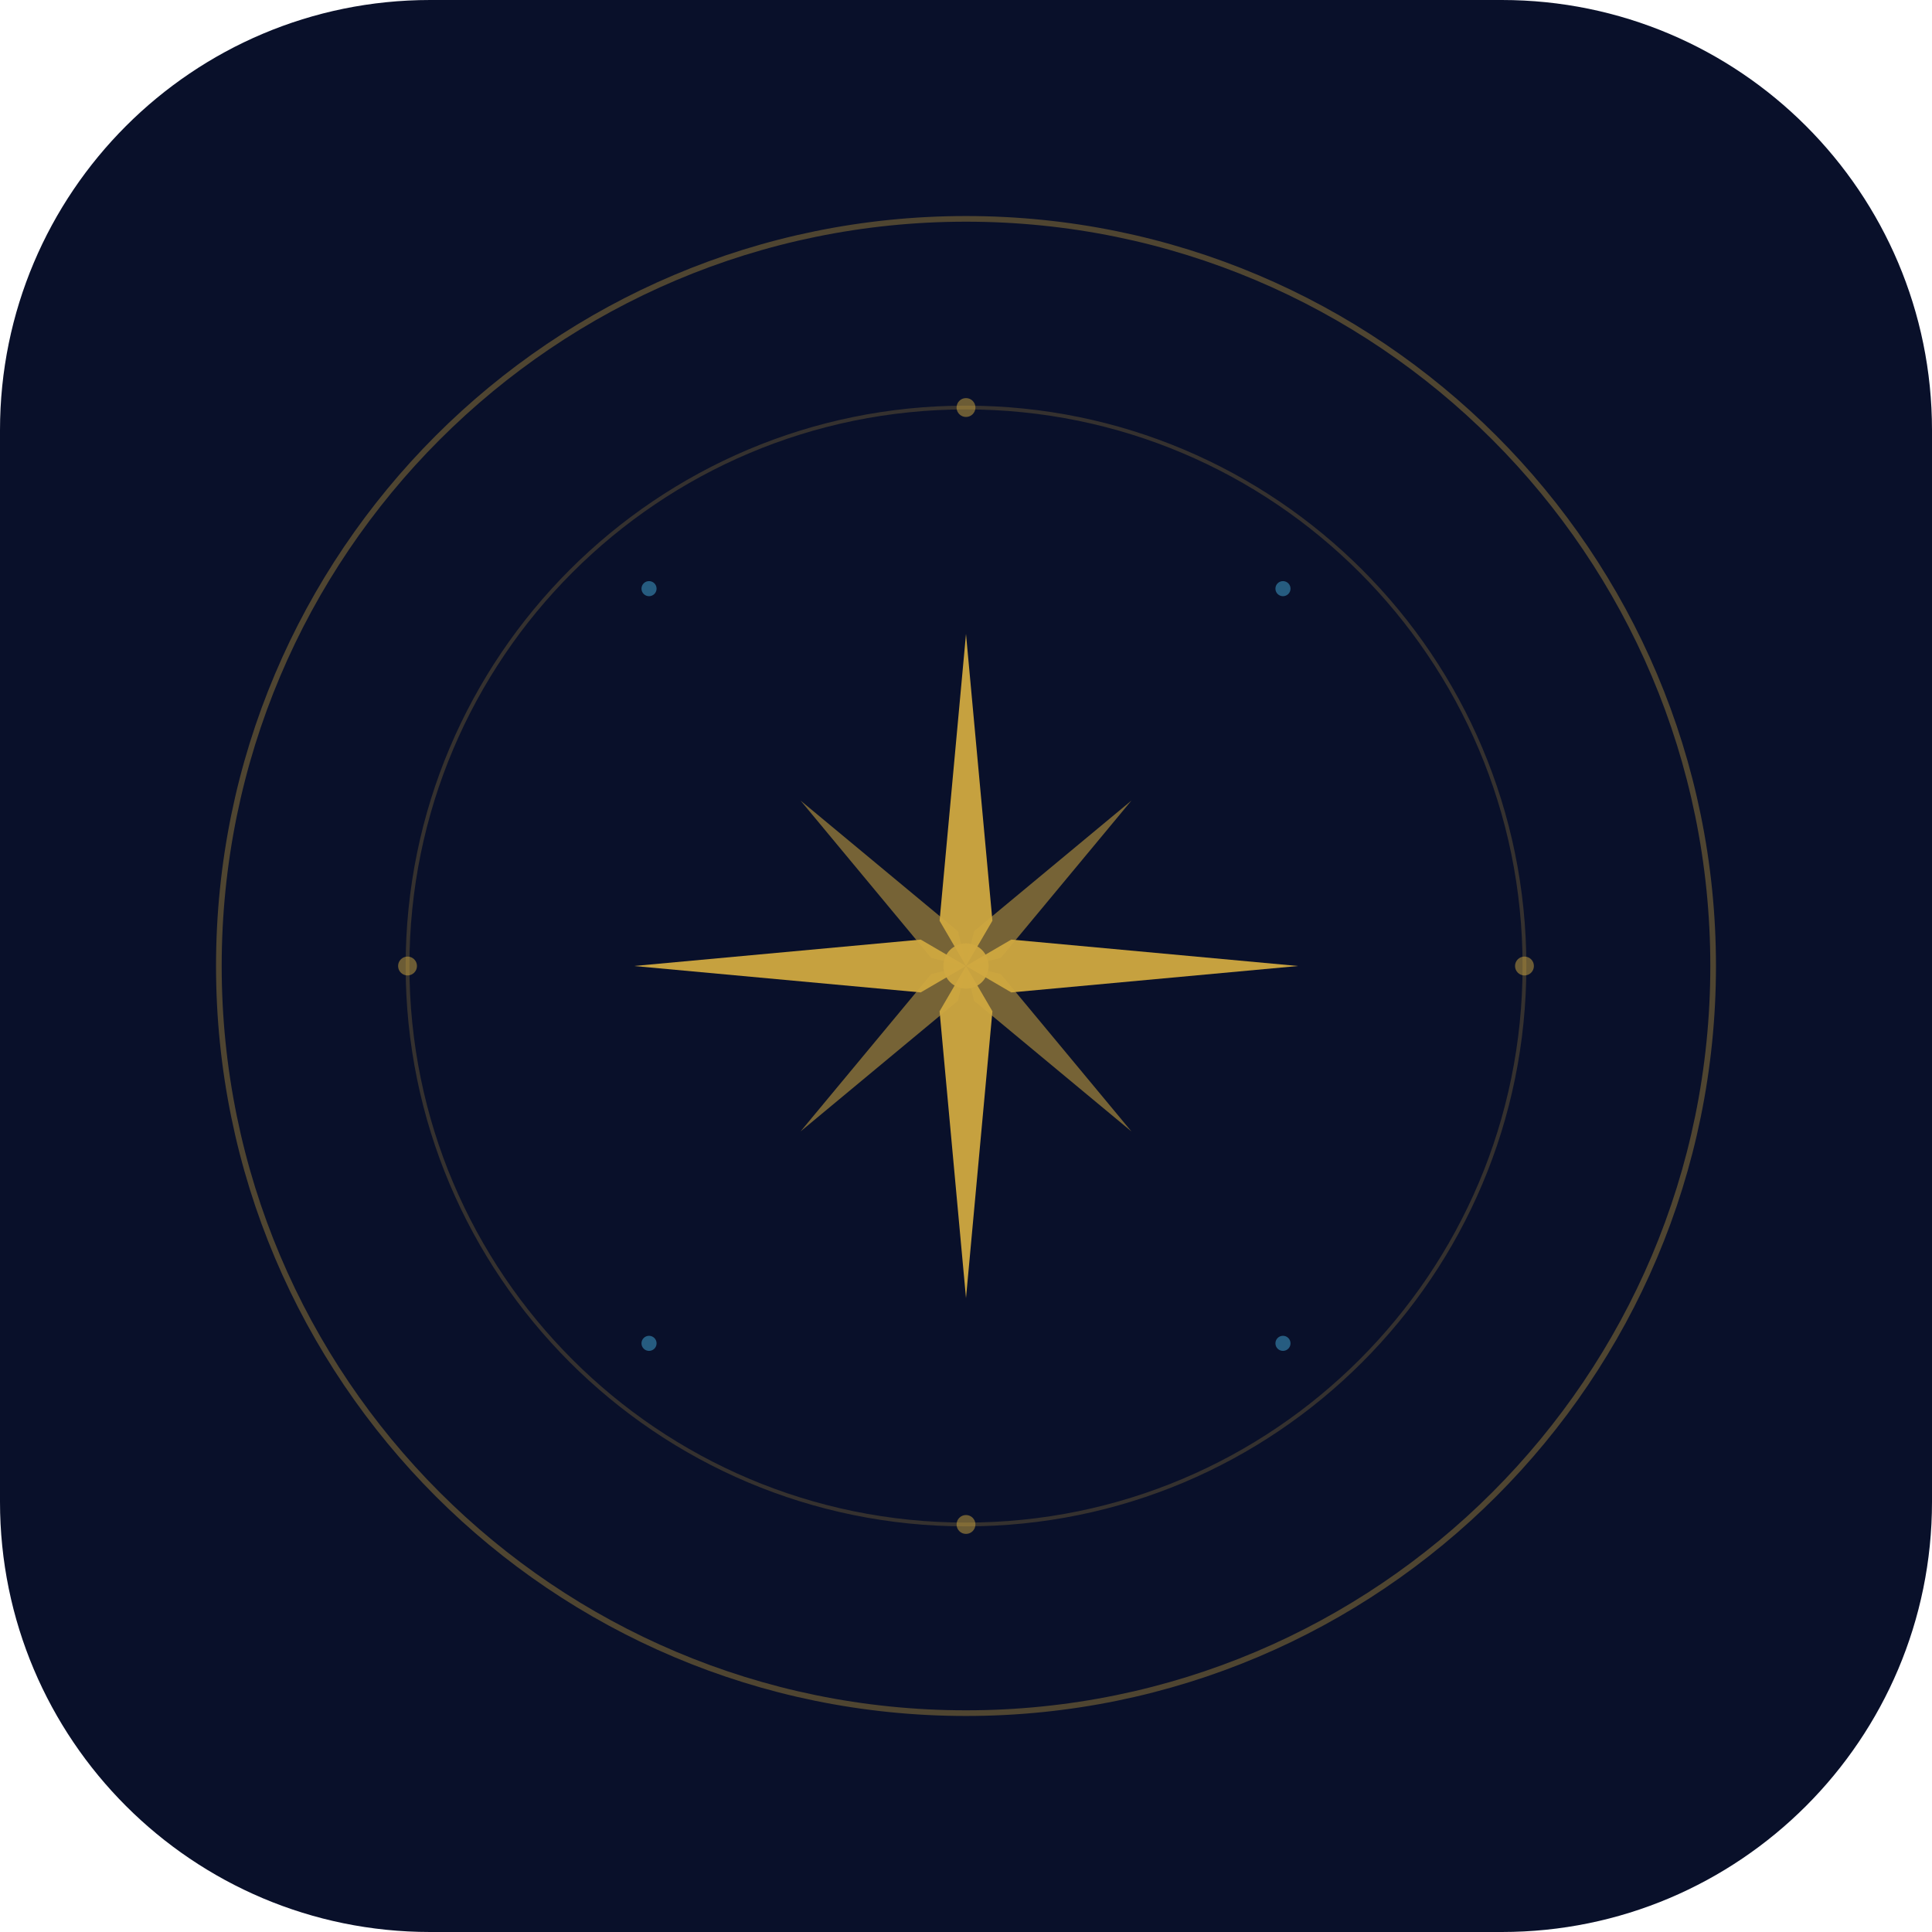
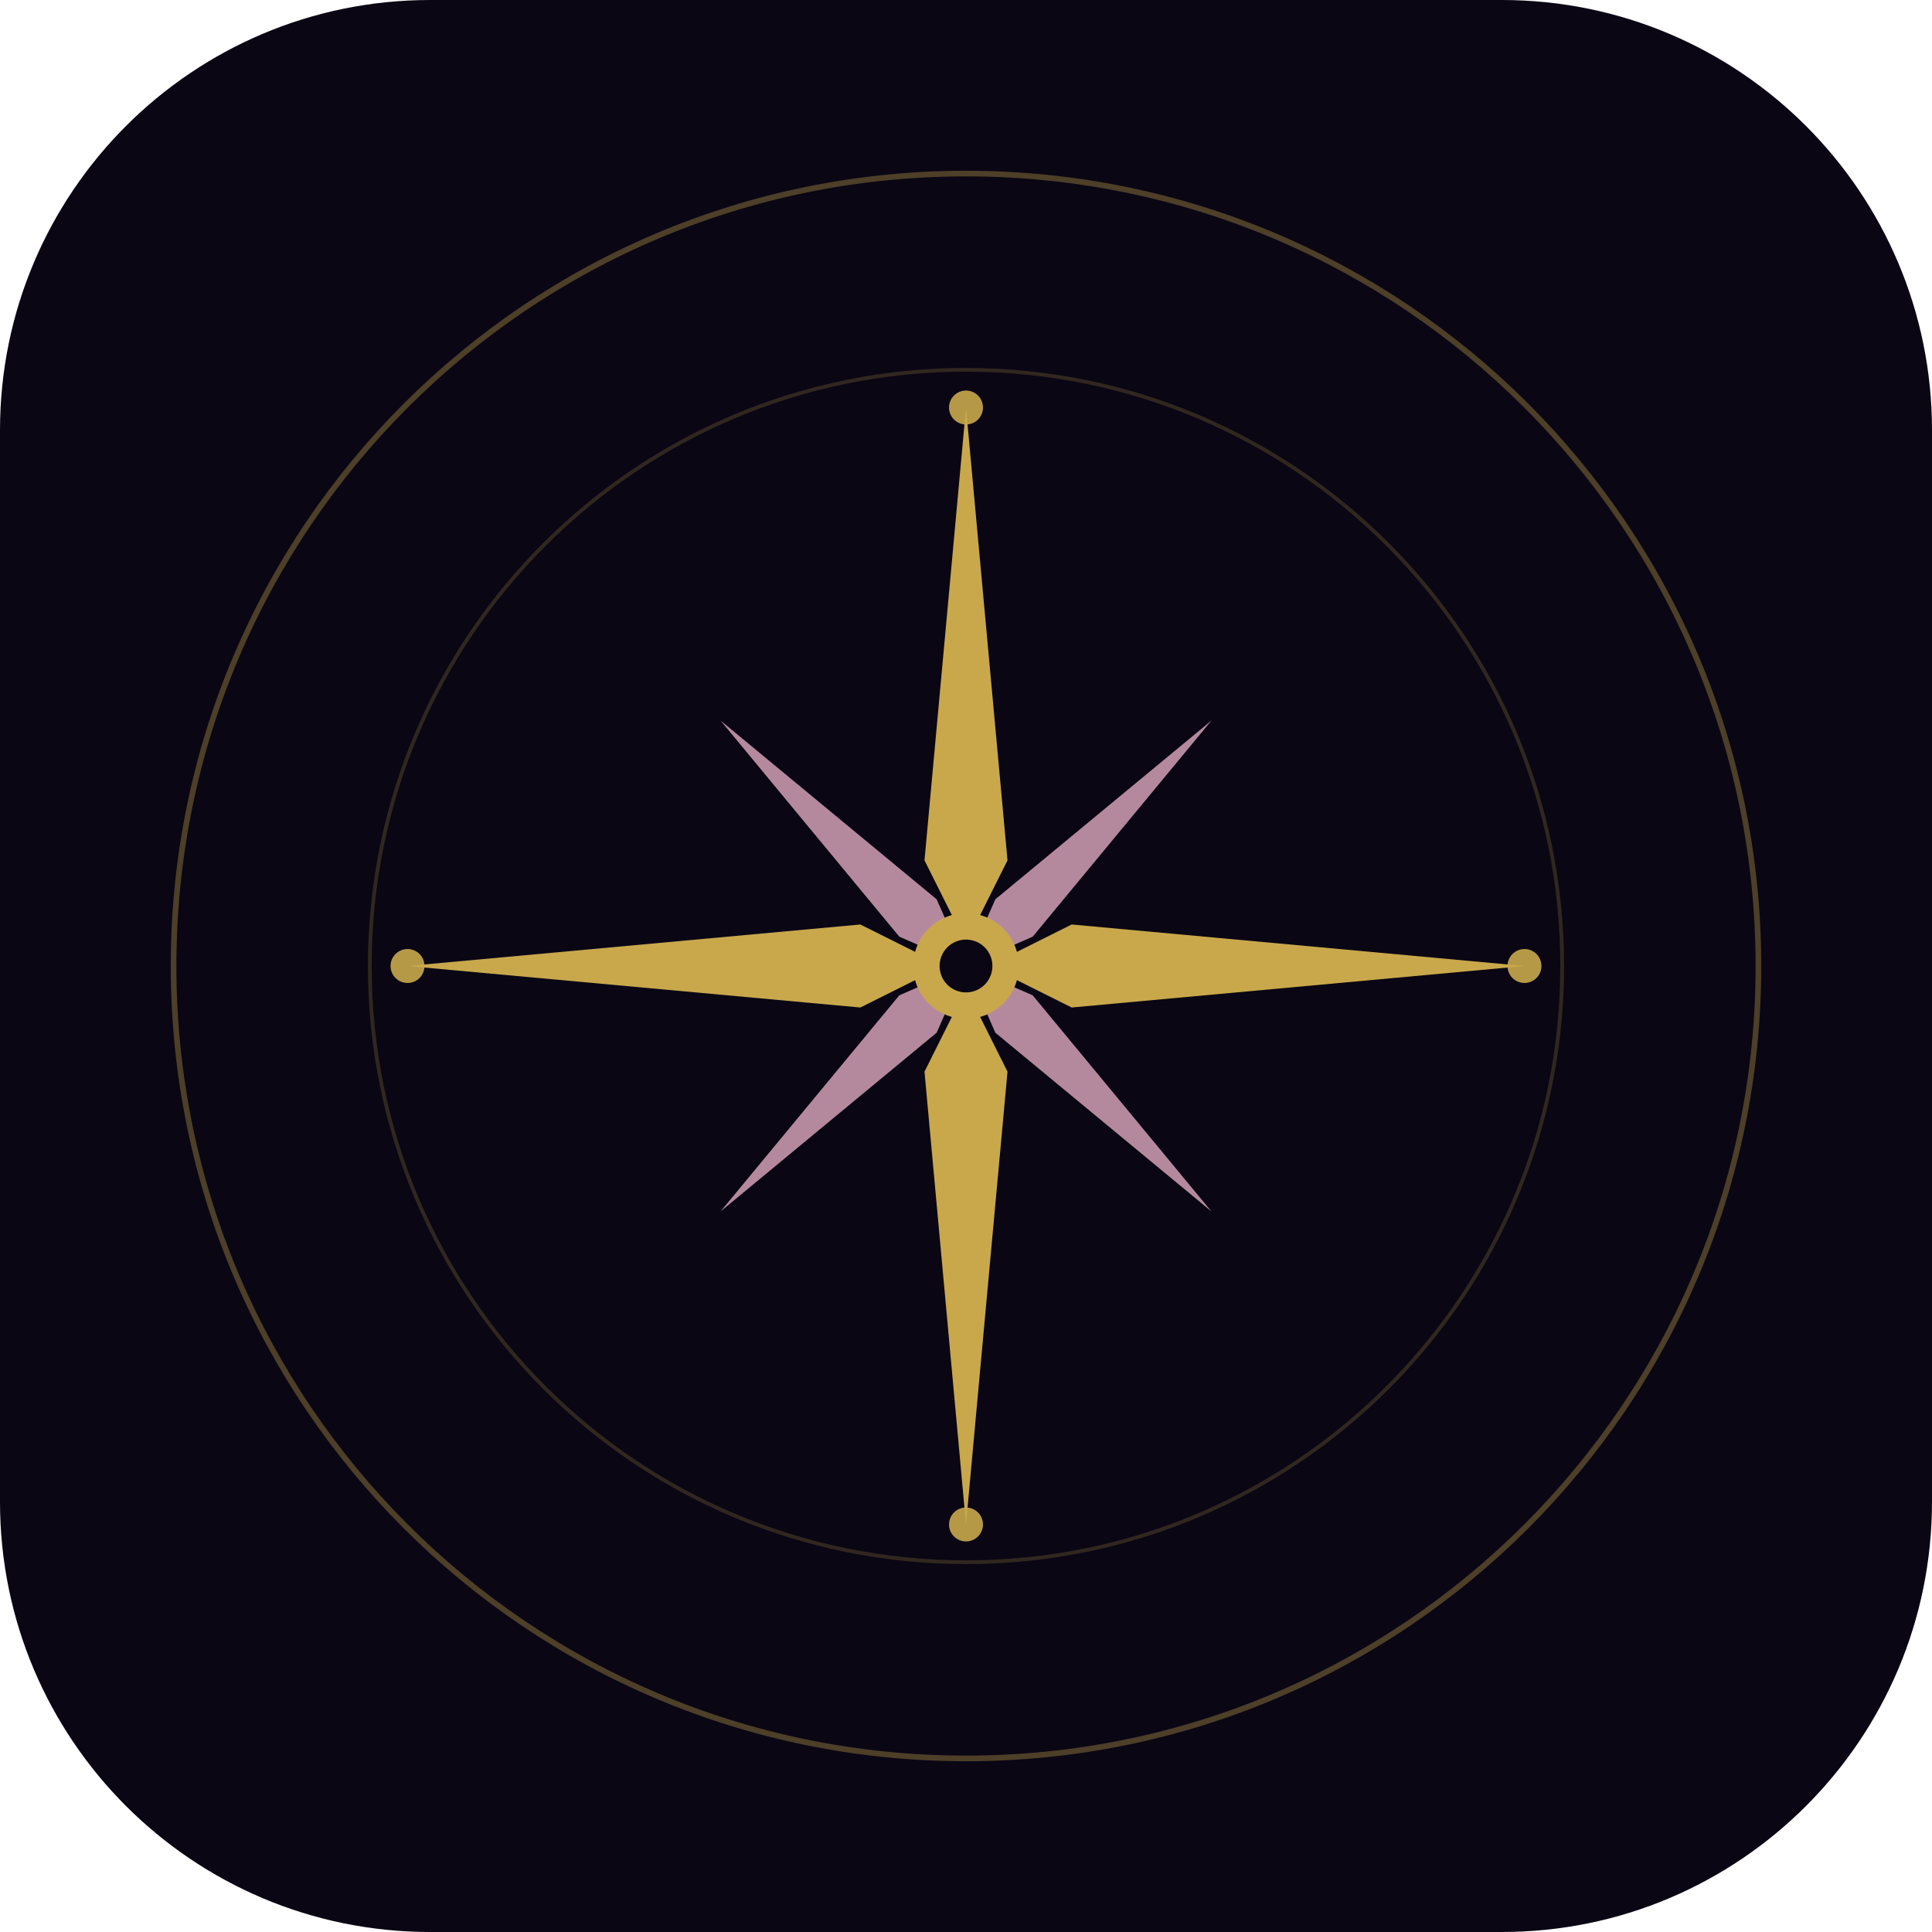
<svg xmlns="http://www.w3.org/2000/svg" viewBox="0 0 512 512">
-   <rect width="512" height="512" rx="114" fill="#09102a" />
-   <circle cx="256" cy="256" r="198" fill="none" stroke="#d0a840" stroke-width="1.5" opacity="0.35" />
-   <circle cx="256" cy="256" r="148" fill="none" stroke="#d0a840" stroke-width="1" opacity="0.22" />
-   <g transform="translate(256,256)" fill="#d0a840">
-     <polygon points="0,-88 7,-12 0,0 -7,-12" opacity="0.95" />
-     <polygon points="0,88 7,12 0,0 -7,12" opacity="0.95" />
-     <polygon points="-88,0 -12,7 0,0 -12,-7" opacity="0.95" />
-     <polygon points="88,0 12,7 0,0 12,-7" opacity="0.95" />
-     <polygon points="0,-62 5,-8 0,0 -5,-8" opacity="0.55" transform="rotate(45)" />
-     <polygon points="0,-62 5,-8 0,0 -5,-8" opacity="0.55" transform="rotate(135)" />
-     <polygon points="0,-62 5,-8 0,0 -5,-8" opacity="0.55" transform="rotate(225)" />
-     <polygon points="0,-62 5,-8 0,0 -5,-8" opacity="0.55" transform="rotate(315)" />
+   <rect width="512" height="512" rx="114" fill="#0a0614" />
+   <circle cx="256" cy="256" r="210" fill="none" stroke="#c9a84c" stroke-width="1.5" opacity="0.35" />
+   <circle cx="256" cy="256" r="158" fill="none" stroke="#c9a84c" stroke-width="1" opacity="0.20" />
+   <g transform="translate(256,256)" fill="#c9a84c">
+     <polygon points="0,-148  11,-28  0,-6  -11,-28" opacity="1" />
+     <polygon points="0,148   11,28   0,6   -11,28" opacity="1" />
+     <polygon points="148,0   28,11   6,0   28,-11" opacity="1" />
+     <polygon points="-148,0 -28,11  -6,0  -28,-11" opacity="1" />
  </g>
-   <circle cx="256" cy="256" r="6" fill="#d0a840" opacity="0.9" />
-   <circle cx="256" cy="108" r="2.5" fill="#d0a840" opacity="0.5" />
-   <circle cx="340" cy="156" r="2" fill="#4ab8e8" opacity="0.45" />
-   <circle cx="172" cy="156" r="2" fill="#4ab8e8" opacity="0.45" />
-   <circle cx="108" cy="256" r="2.5" fill="#d0a840" opacity="0.5" />
-   <circle cx="404" cy="256" r="2.5" fill="#d0a840" opacity="0.5" />
-   <circle cx="172" cy="356" r="2" fill="#4ab8e8" opacity="0.45" />
-   <circle cx="340" cy="356" r="2" fill="#4ab8e8" opacity="0.45" />
-   <circle cx="256" cy="404" r="2.5" fill="#d0a840" opacity="0.5" />
+   <g transform="translate(256,256)" fill="#d4a0b5">
+     <polygon points="0,-92  7,-18  0,0  -7,-18" opacity="0.85" transform="rotate(45)" />
+     <polygon points="0,-92  7,-18  0,0  -7,-18" opacity="0.85" transform="rotate(135)" />
+     <polygon points="0,-92  7,-18  0,0  -7,-18" opacity="0.85" transform="rotate(225)" />
+     <polygon points="0,-92  7,-18  0,0  -7,-18" opacity="0.85" transform="rotate(315)" />
+   </g>
+   <circle cx="256" cy="256" r="14" fill="#c9a84c" />
+   <circle cx="256" cy="256" r="7" fill="#0a0614" />
+   <circle cx="256" cy="108" r="4.5" fill="#c9a84c" opacity="0.90" />
+   <circle cx="404" cy="256" r="4.5" fill="#c9a84c" opacity="0.90" />
+   <circle cx="256" cy="404" r="4.5" fill="#c9a84c" opacity="0.90" />
+   <circle cx="108" cy="256" r="4.5" fill="#c9a84c" opacity="0.90" />
</svg>
